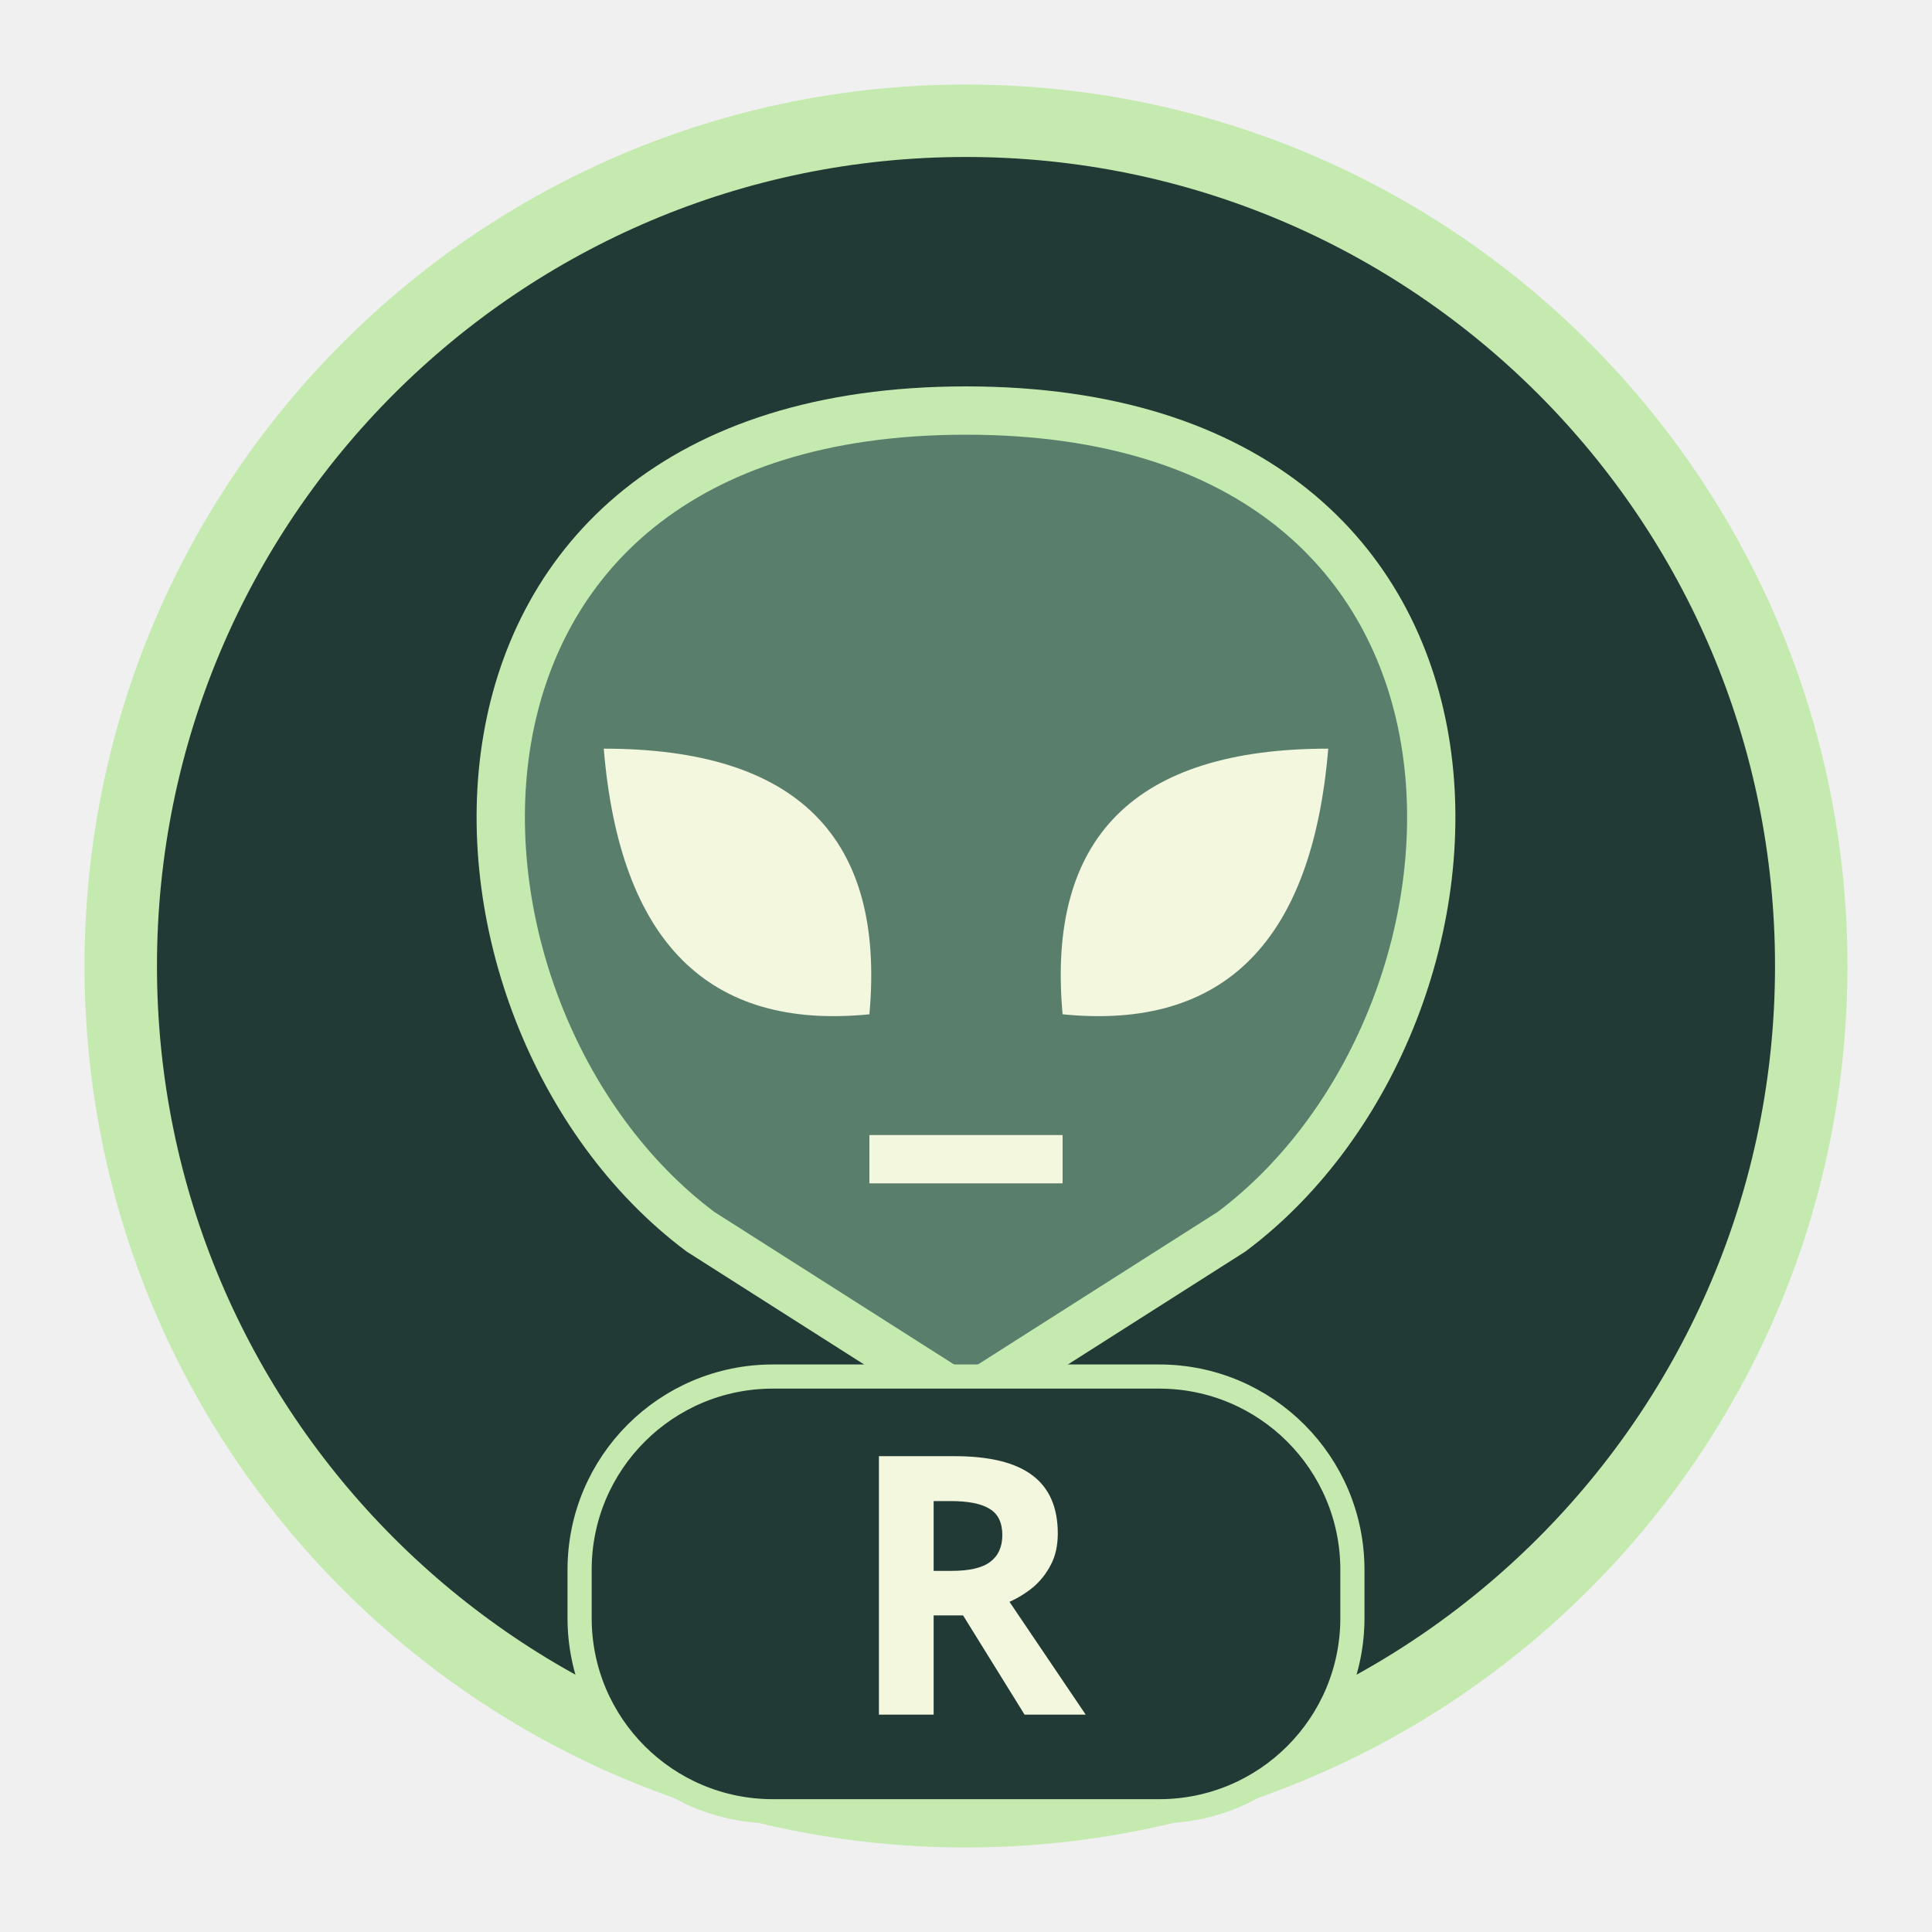
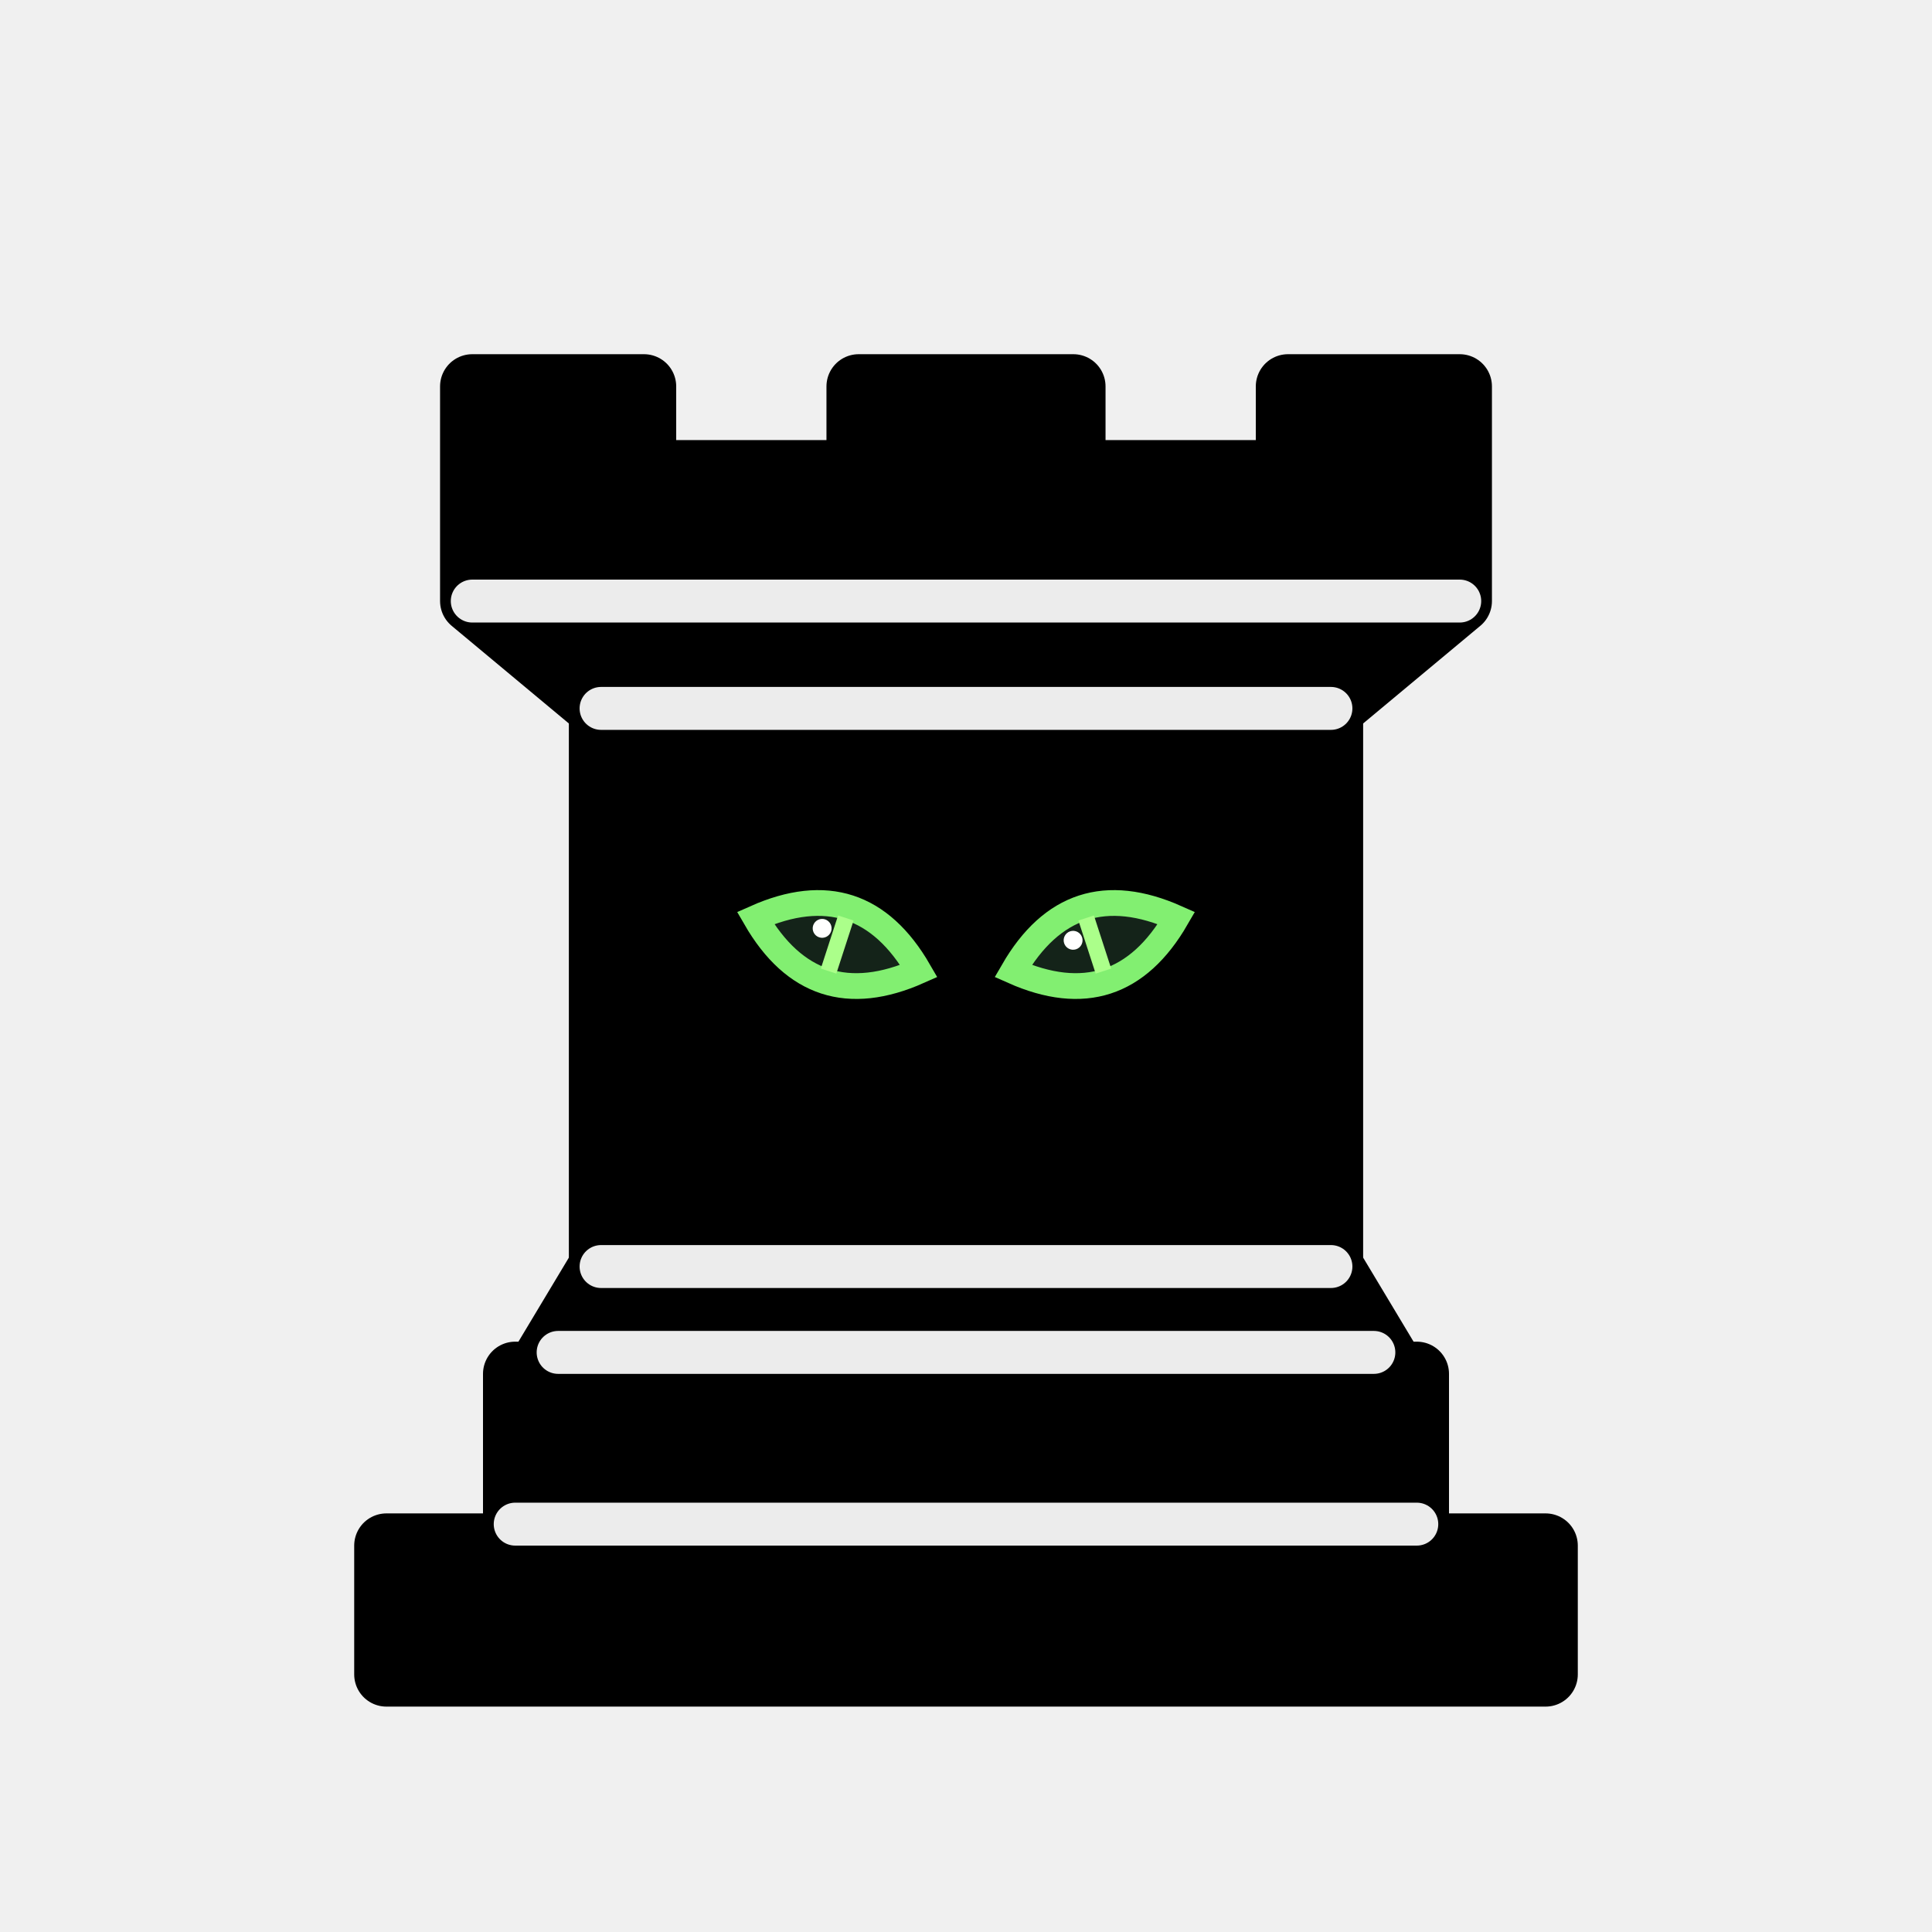
- <svg xmlns="http://www.w3.org/2000/svg" viewBox="0 0 80 80">
-   <circle cx="40" cy="40" r="35" fill="#213a35" stroke="#c5eab0" stroke-width="3" />
-   <path d="M40 17C16 17 17 42 29 51L40 58 51 51C63 42 64 17 40 17Z" fill="#597e6c" stroke="#c5eab0" stroke-width="2" />
-   <path d="M25 31Q37 31 36 42Q26 43 25 31M55 31Q43 31 44 42Q54 43 55 31" fill="#f2f7de" />
-   <path d="M36 48H44" stroke="#f2f7de" stroke-width="2" />
-   <rect x="24" y="57" width="32" height="18" rx="8" fill="#213a35" stroke="#c5eab0" />
-   <text x="40" y="71" text-anchor="middle" font-family="sans-serif" font-size="15" font-weight="bold" fill="#f2f7de">R</text>
+ <svg xmlns="http://www.w3.org/2000/svg" style="color-scheme:light only" width="45" height="45" viewBox="0 0 45 45">
+   <g fill-rule="evenodd" stroke="#000" stroke-linecap="round" stroke-linejoin="round" stroke-width="1.5">
+     <path stroke-linecap="butt" d="M9 39h27v-3H9zm3.5-7 1.5-2.5h17l1.5 2.5zm-.5 4v-4h21v4z" />
+     <path stroke-linecap="butt" stroke-linejoin="miter" d="M14 29.5v-13h17v13z" />
+     <path stroke-linecap="butt" d="M14 16.5 11 14h23l-3 2.5zM11 14V9h4v2h5V9h5v2h5V9h4v5z" />
+     <path fill="none" stroke="#ececec" stroke-linejoin="miter" stroke-width="1" d="M12 35.5h21m-20-4h19m-18-2h17m-17-13h17M11 14h23" />
+   </g>
+   <g class="alien-eyes" aria-label="Alien eyes">
+     <g transform="translate(19.5 22) rotate(18)">
+       <path d="M-2 0 Q0 -1.8 2 0 Q0 1.8 -2 0Z" fill="#142319" stroke="#82ef71" stroke-width=".6" />
+       <path d="M0 -.65v1.3" stroke="#abff8a" stroke-width=".38" />
+       <circle cx="-.45" cy="-.25" r=".22" fill="#fff" />
+     </g>
+     <g transform="translate(25.5 22) rotate(-18)">
+       <path d="M-2 0 Q0 -1.8 2 0 Q0 1.8 -2 0Z" fill="#142319" stroke="#82ef71" stroke-width=".6" />
+       <path d="M0 -.65v1.3" stroke="#abff8a" stroke-width=".38" />
+       <circle cx="-.45" cy="-.25" r=".22" fill="#fff" />
+     </g>
+   </g>
</svg>
